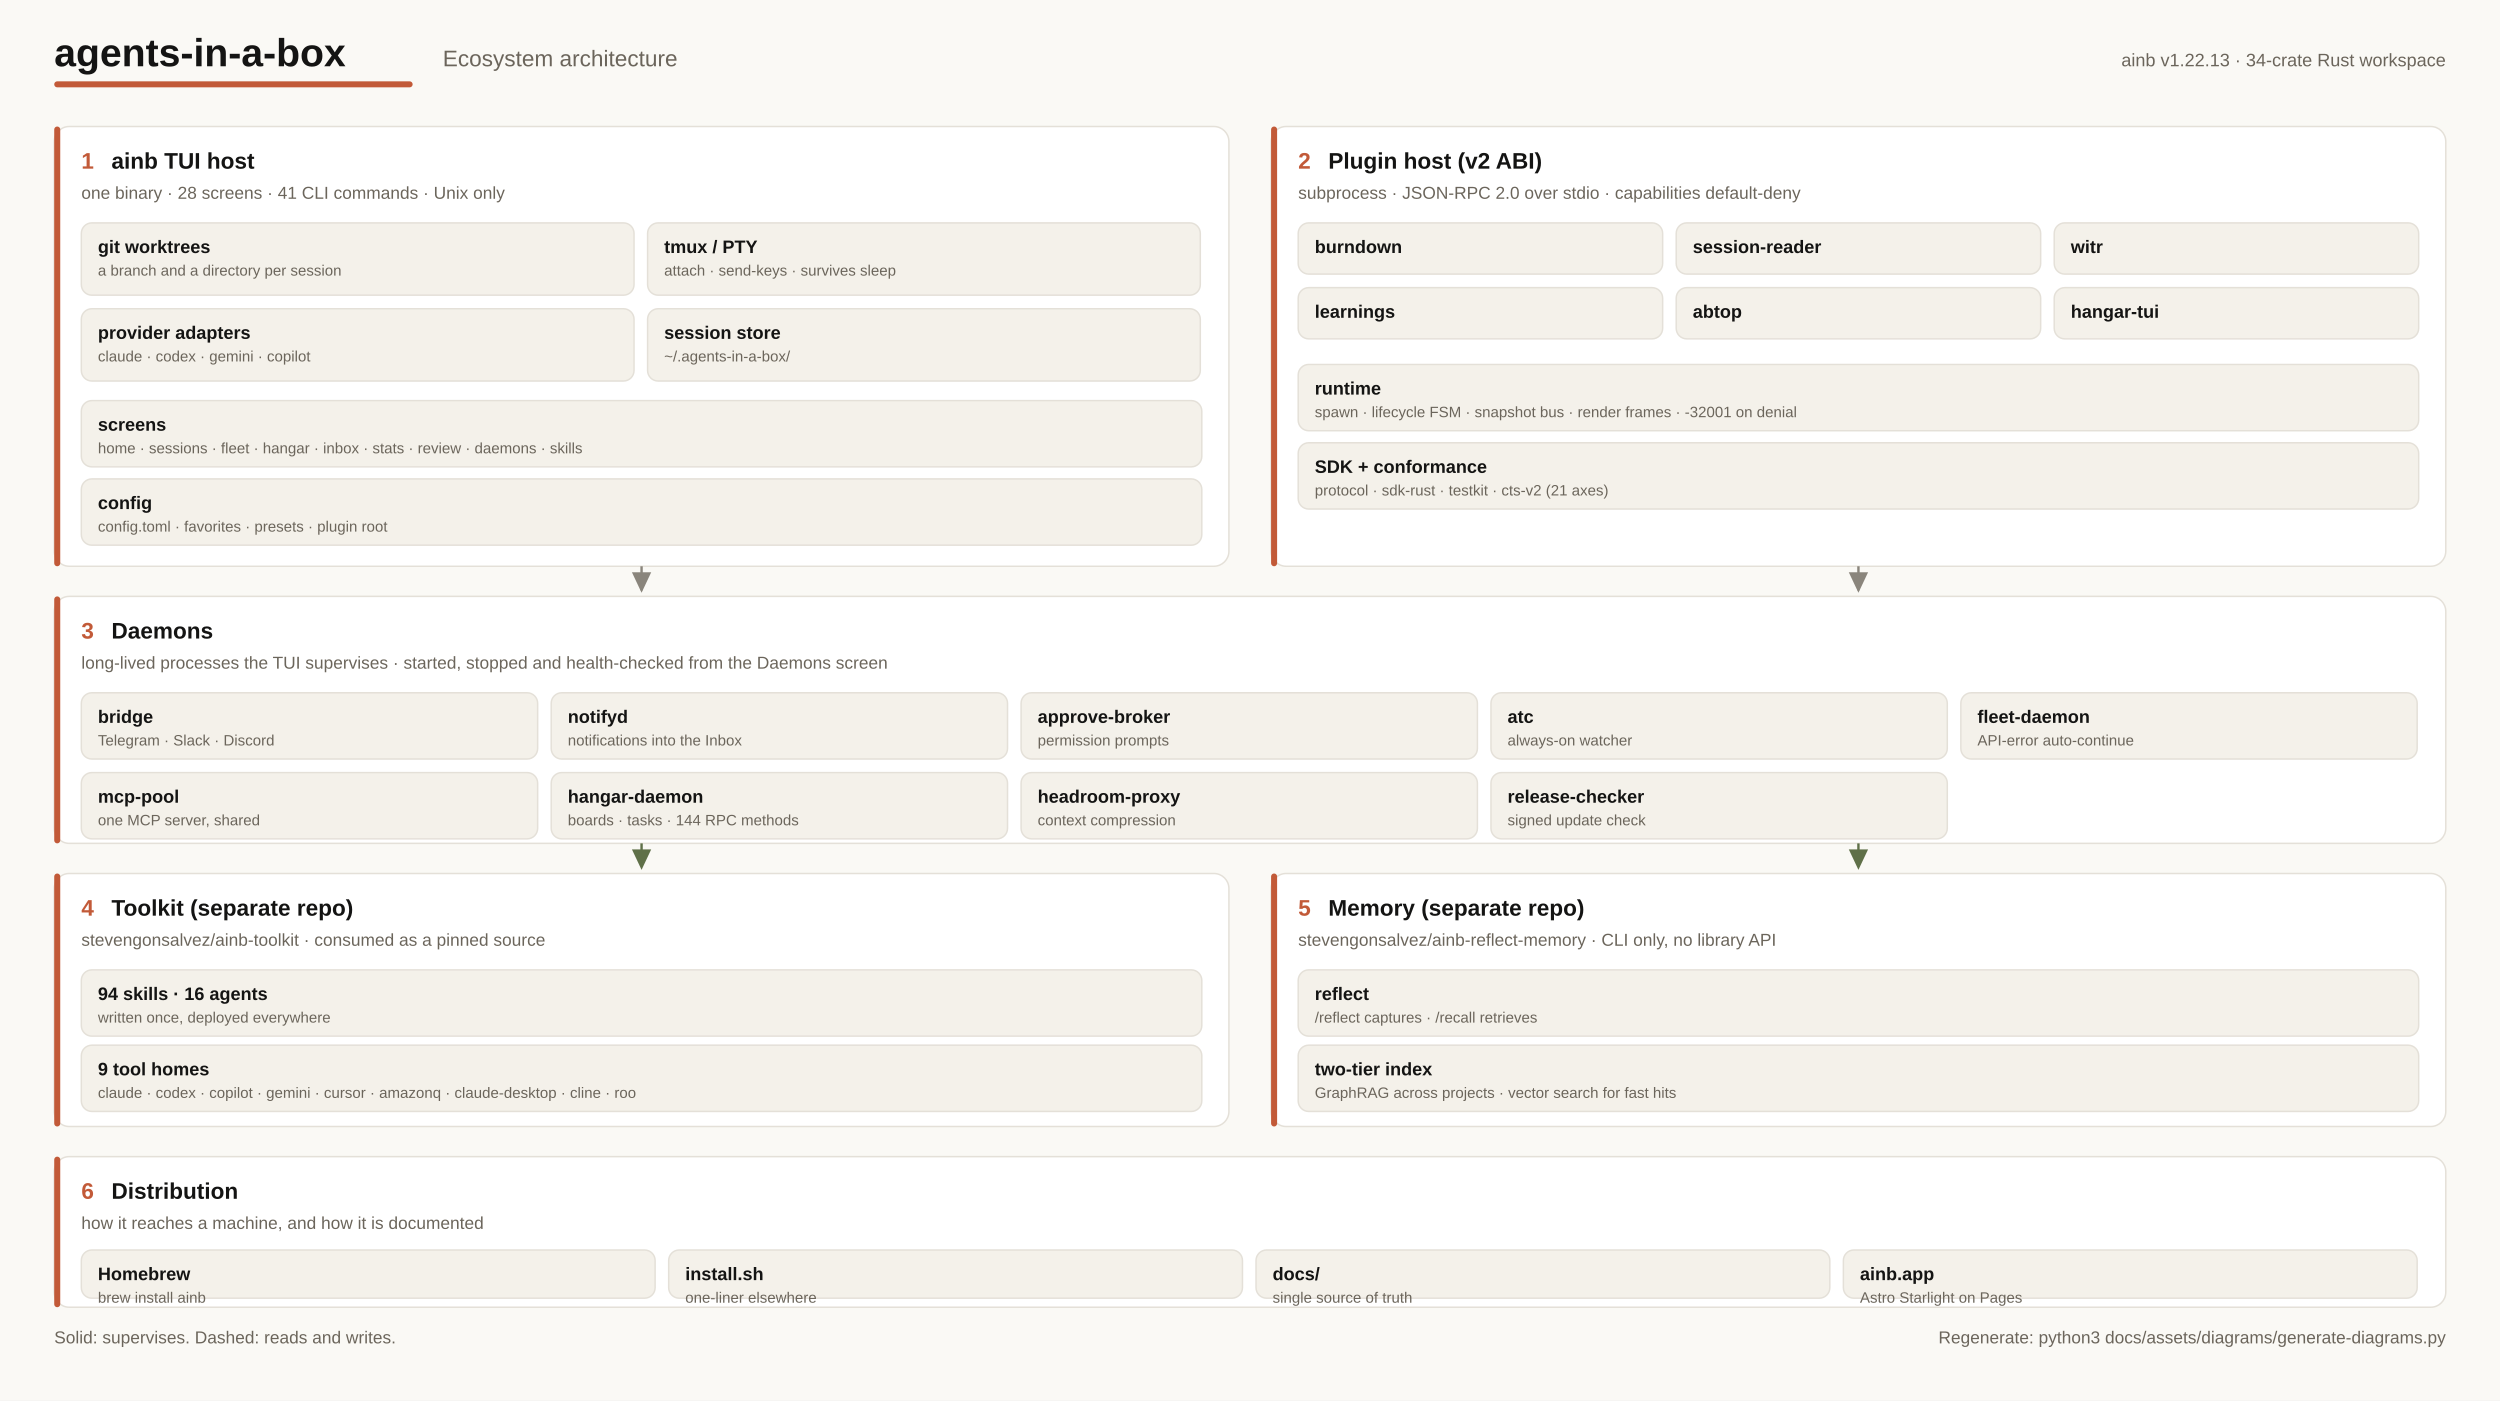
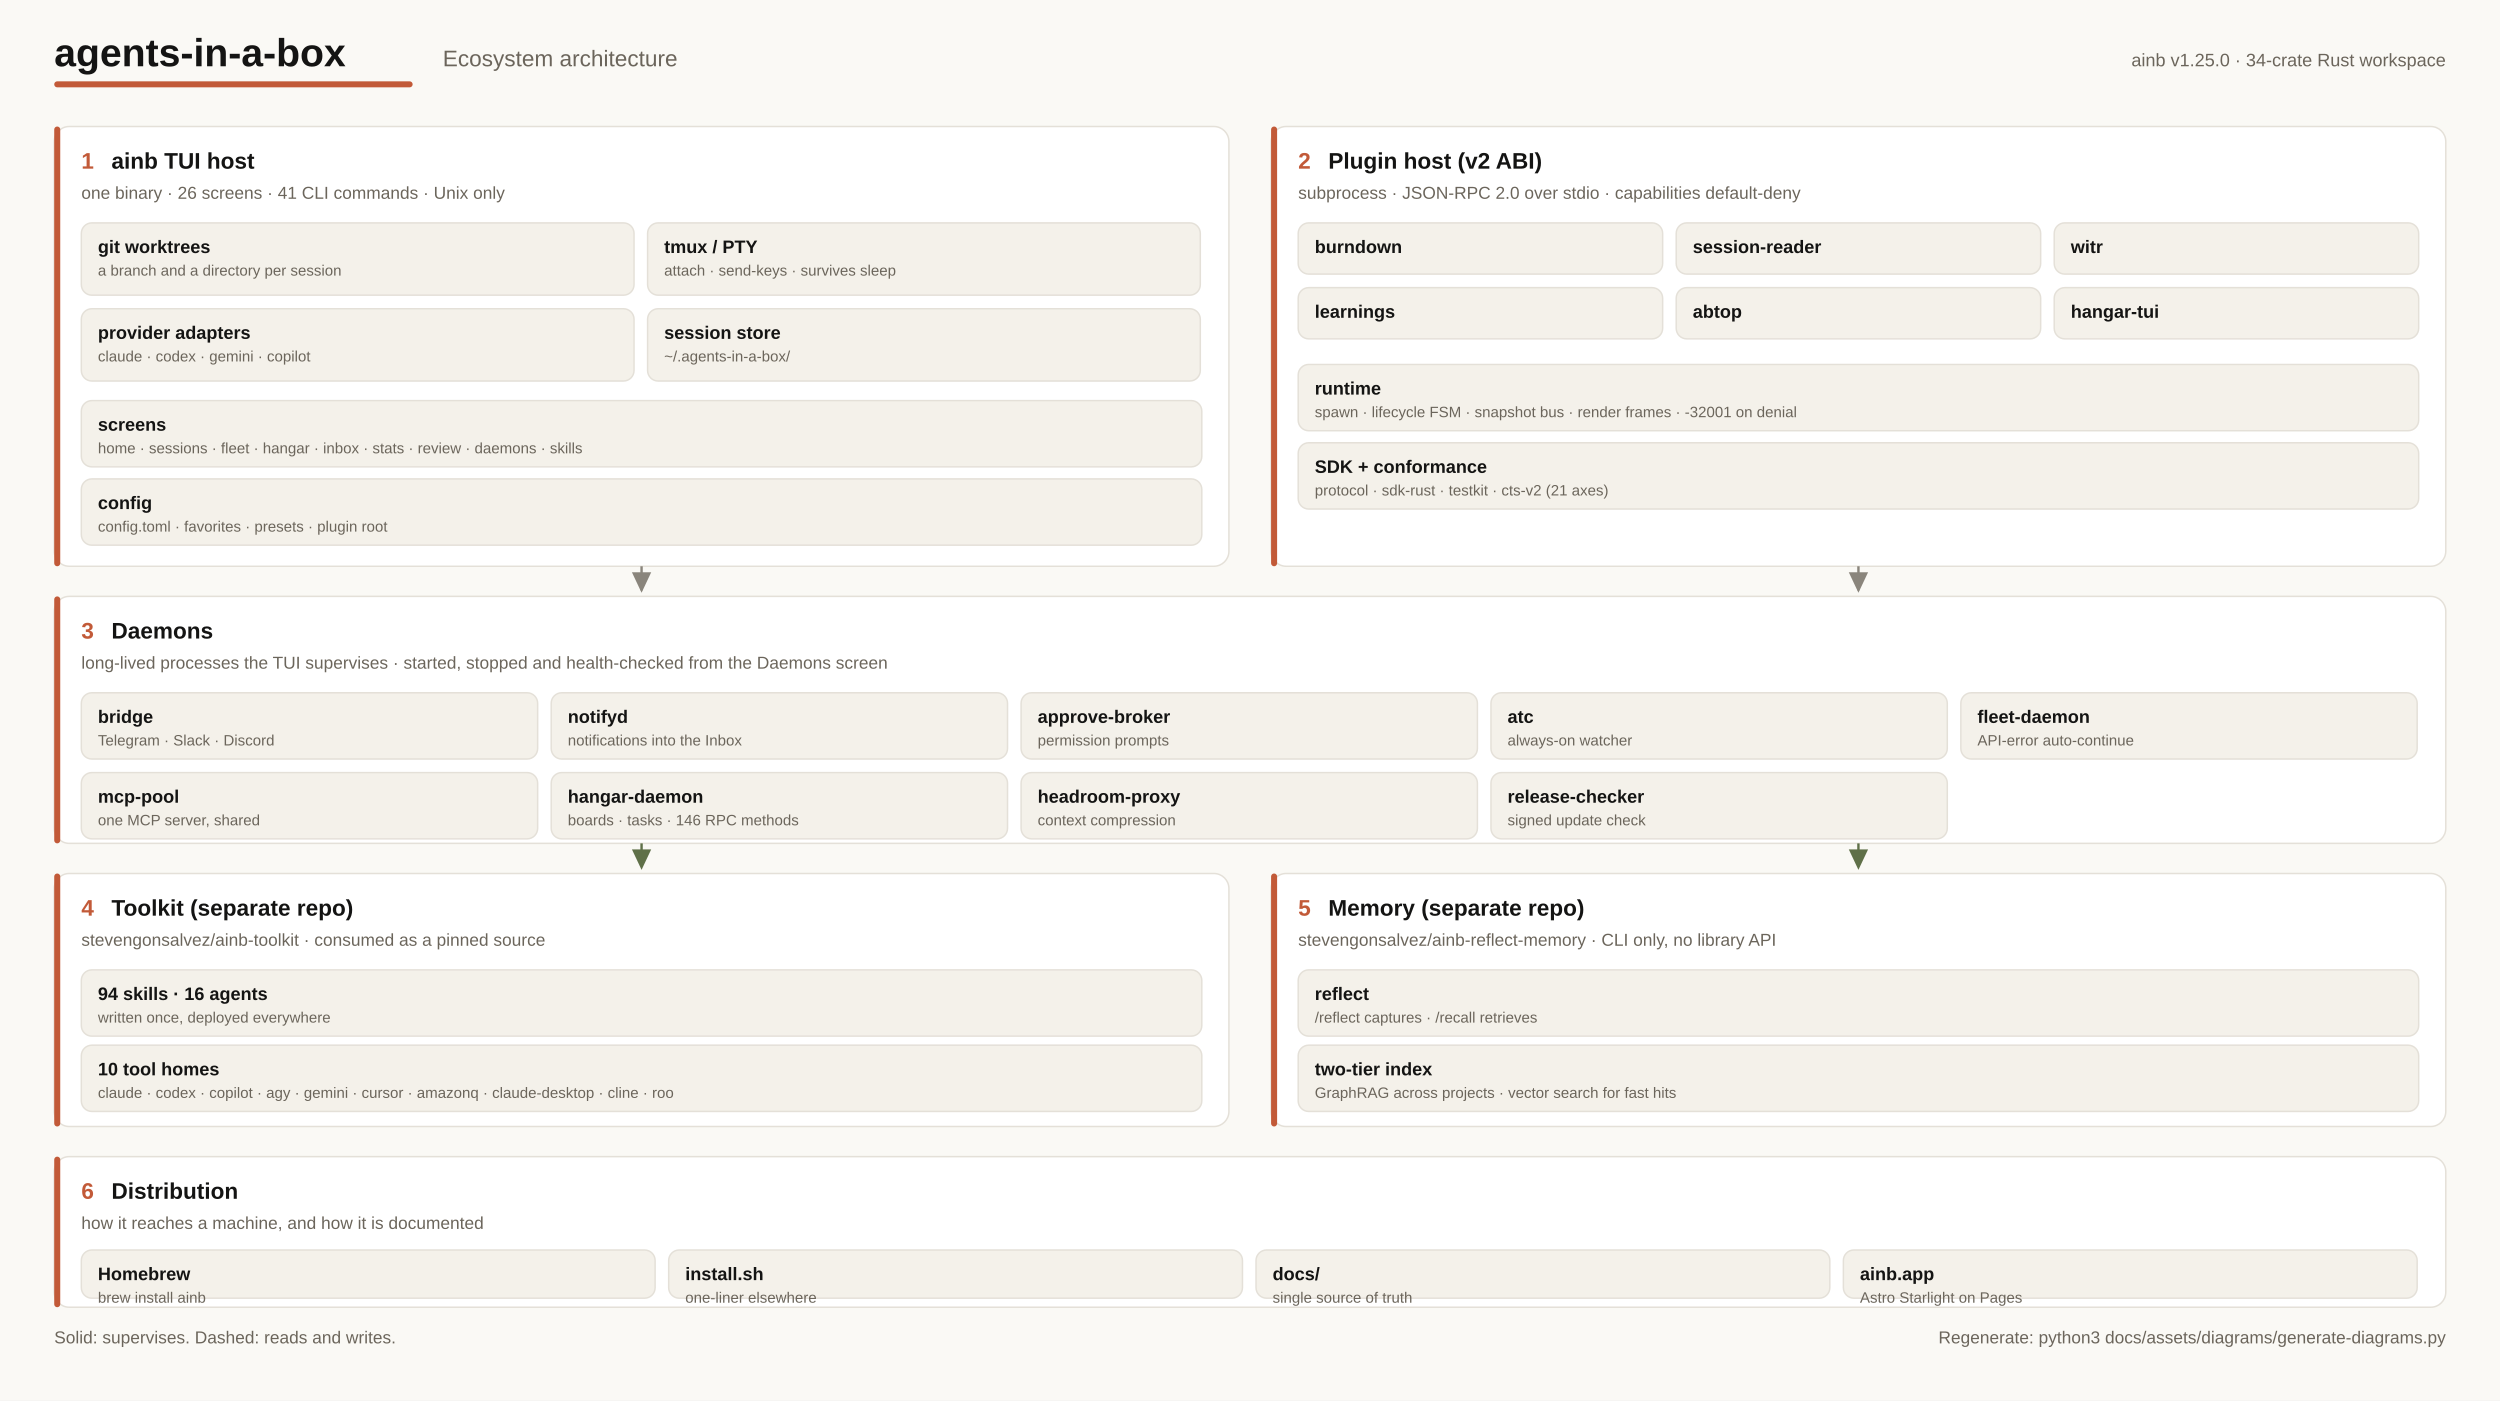
<svg xmlns="http://www.w3.org/2000/svg" viewBox="0 0 1660 930" width="1660" height="930" role="img" aria-label="agents-in-a-box ecosystem architecture: the TUI host, the v2 plugin host, the daemons it supervises, the separate toolkit and memory repos, and distribution">
  <style>text{font-family:-apple-system,BlinkMacSystemFont,"Segoe UI","Helvetica Neue",Arial,sans-serif;}@media (prefers-color-scheme: dark){.bg{fill:#0F0F18;}.ink{fill:#DCDCE6;}.mute{fill:#9A9AB0;}.accent{fill:#E08A63;}.accentfill{fill:#E08A63;}.card{fill:#191923;stroke:#2E2E3E;}.chip{fill:#20202C;stroke:#2E2E3E;}.line{stroke:#7A7A92;}.alt{stroke:#8FA86B;}.linefill{fill:#7A7A92;}.altfill{fill:#8FA86B;}}</style>
  <defs>
    <marker id="arr" markerWidth="9" markerHeight="8" refX="7.5" refY="4" orient="auto">
      <polygon points="0 0, 8.5 4, 0 8" class="linefill" fill="#8A857C" />
    </marker>
    <marker id="arrAlt" markerWidth="9" markerHeight="8" refX="7.5" refY="4" orient="auto">
      <polygon points="0 0, 8.5 4, 0 8" class="altfill" fill="#5F7048" />
    </marker>
  </defs>
  <rect width="1660" height="930" class="bg" fill="#FAF9F5" />
  <text x="36" y="44" font-size="26" class="ink" fill="#141413" text-anchor="start" font-weight="800">agents-in-a-box</text>
  <rect x="36" y="54" width="238" height="4" rx="2" class="accentfill" fill="#C25A38" />
  <text x="294" y="44" font-size="15" class="mute" fill="#6B655B" text-anchor="start">Ecosystem architecture</text>
-   <text x="1624" y="44" font-size="12" class="mute" fill="#6B655B" text-anchor="end">ainb v1.22.13 · 34-crate Rust workspace</text>
+   <text x="1624" y="44" font-size="12" class="mute" fill="#6B655B" text-anchor="end">ainb v1.25.0 · 34-crate Rust workspace</text>
  <rect x="36" y="84" width="780" height="292" rx="10" class="card" fill="#FFFFFF" stroke="#E4E0D8" stroke-width="1" />
  <rect x="36" y="84" width="4" height="292" rx="2" class="accentfill" fill="#C25A38" />
  <text x="54" y="112" font-size="15" class="accent" fill="#C25A38" text-anchor="start" font-weight="800">1</text>
  <text x="74" y="112" font-size="15" class="ink" fill="#141413" text-anchor="start" font-weight="700">ainb TUI host</text>
-   <text x="54" y="132" font-size="11.5" class="mute" fill="#6B655B" text-anchor="start">one binary · 28 screens · 41 CLI commands · Unix only</text>
+   <text x="54" y="132" font-size="11.5" class="mute" fill="#6B655B" text-anchor="start">one binary · 26 screens · 41 CLI commands · Unix only</text>
  <rect x="54" y="148" width="367" height="48" rx="7" class="chip" fill="#F4F1EA" stroke="#E4E0D8" stroke-width="1" />
  <text x="65" y="168" font-size="12" class="ink" fill="#141413" text-anchor="start" font-weight="600">git worktrees</text>
  <text x="65" y="183" font-size="10" class="mute" fill="#6B655B" text-anchor="start">a branch and a directory per session</text>
  <rect x="430" y="148" width="367" height="48" rx="7" class="chip" fill="#F4F1EA" stroke="#E4E0D8" stroke-width="1" />
  <text x="441" y="168" font-size="12" class="ink" fill="#141413" text-anchor="start" font-weight="600">tmux / PTY</text>
  <text x="441" y="183" font-size="10" class="mute" fill="#6B655B" text-anchor="start">attach · send-keys · survives sleep</text>
  <rect x="54" y="205" width="367" height="48" rx="7" class="chip" fill="#F4F1EA" stroke="#E4E0D8" stroke-width="1" />
  <text x="65" y="225" font-size="12" class="ink" fill="#141413" text-anchor="start" font-weight="600">provider adapters</text>
  <text x="65" y="240" font-size="10" class="mute" fill="#6B655B" text-anchor="start">claude · codex · gemini · copilot</text>
  <rect x="430" y="205" width="367" height="48" rx="7" class="chip" fill="#F4F1EA" stroke="#E4E0D8" stroke-width="1" />
  <text x="441" y="225" font-size="12" class="ink" fill="#141413" text-anchor="start" font-weight="600">session store</text>
  <text x="441" y="240" font-size="10" class="mute" fill="#6B655B" text-anchor="start">~/.agents-in-a-box/</text>
  <rect x="54" y="266" width="744" height="44" rx="7" class="chip" fill="#F4F1EA" stroke="#E4E0D8" stroke-width="1" />
  <text x="65" y="286" font-size="12" class="ink" fill="#141413" text-anchor="start" font-weight="600">screens</text>
  <text x="65" y="301" font-size="10" class="mute" fill="#6B655B" text-anchor="start">home · sessions · fleet · hangar · inbox · stats · review · daemons · skills</text>
  <rect x="54" y="318" width="744" height="44" rx="7" class="chip" fill="#F4F1EA" stroke="#E4E0D8" stroke-width="1" />
  <text x="65" y="338" font-size="12" class="ink" fill="#141413" text-anchor="start" font-weight="600">config</text>
  <text x="65" y="353" font-size="10" class="mute" fill="#6B655B" text-anchor="start">config.toml · favorites · presets · plugin root</text>
  <rect x="844" y="84" width="780" height="292" rx="10" class="card" fill="#FFFFFF" stroke="#E4E0D8" stroke-width="1" />
  <rect x="844" y="84" width="4" height="292" rx="2" class="accentfill" fill="#C25A38" />
  <text x="862" y="112" font-size="15" class="accent" fill="#C25A38" text-anchor="start" font-weight="800">2</text>
  <text x="882" y="112" font-size="15" class="ink" fill="#141413" text-anchor="start" font-weight="700">Plugin host (v2 ABI)</text>
  <text x="862" y="132" font-size="11.5" class="mute" fill="#6B655B" text-anchor="start">subprocess · JSON-RPC 2.0 over stdio · capabilities default-deny</text>
  <rect x="862" y="148" width="242" height="34" rx="7" class="chip" fill="#F4F1EA" stroke="#E4E0D8" stroke-width="1" />
  <text x="873" y="168" font-size="12" class="ink" fill="#141413" text-anchor="start" font-weight="600">burndown</text>
  <rect x="1113" y="148" width="242" height="34" rx="7" class="chip" fill="#F4F1EA" stroke="#E4E0D8" stroke-width="1" />
  <text x="1124" y="168" font-size="12" class="ink" fill="#141413" text-anchor="start" font-weight="600">session-reader</text>
  <rect x="1364" y="148" width="242" height="34" rx="7" class="chip" fill="#F4F1EA" stroke="#E4E0D8" stroke-width="1" />
  <text x="1375" y="168" font-size="12" class="ink" fill="#141413" text-anchor="start" font-weight="600">witr</text>
  <rect x="862" y="191" width="242" height="34" rx="7" class="chip" fill="#F4F1EA" stroke="#E4E0D8" stroke-width="1" />
  <text x="873" y="211" font-size="12" class="ink" fill="#141413" text-anchor="start" font-weight="600">learnings</text>
  <rect x="1113" y="191" width="242" height="34" rx="7" class="chip" fill="#F4F1EA" stroke="#E4E0D8" stroke-width="1" />
  <text x="1124" y="211" font-size="12" class="ink" fill="#141413" text-anchor="start" font-weight="600">abtop</text>
  <rect x="1364" y="191" width="242" height="34" rx="7" class="chip" fill="#F4F1EA" stroke="#E4E0D8" stroke-width="1" />
  <text x="1375" y="211" font-size="12" class="ink" fill="#141413" text-anchor="start" font-weight="600">hangar-tui</text>
  <rect x="862" y="242" width="744" height="44" rx="7" class="chip" fill="#F4F1EA" stroke="#E4E0D8" stroke-width="1" />
  <text x="873" y="262" font-size="12" class="ink" fill="#141413" text-anchor="start" font-weight="600">runtime</text>
  <text x="873" y="277" font-size="10" class="mute" fill="#6B655B" text-anchor="start">spawn · lifecycle FSM · snapshot bus · render frames · -32001 on denial</text>
  <rect x="862" y="294" width="744" height="44" rx="7" class="chip" fill="#F4F1EA" stroke="#E4E0D8" stroke-width="1" />
  <text x="873" y="314" font-size="12" class="ink" fill="#141413" text-anchor="start" font-weight="600">SDK + conformance</text>
  <text x="873" y="329" font-size="10" class="mute" fill="#6B655B" text-anchor="start">protocol · sdk-rust · testkit · cts-v2 (21 axes)</text>
  <rect x="36" y="396" width="1588" height="164" rx="10" class="card" fill="#FFFFFF" stroke="#E4E0D8" stroke-width="1" />
  <rect x="36" y="396" width="4" height="164" rx="2" class="accentfill" fill="#C25A38" />
  <text x="54" y="424" font-size="15" class="accent" fill="#C25A38" text-anchor="start" font-weight="800">3</text>
  <text x="74" y="424" font-size="15" class="ink" fill="#141413" text-anchor="start" font-weight="700">Daemons</text>
  <text x="54" y="444" font-size="11.5" class="mute" fill="#6B655B" text-anchor="start">long-lived processes the TUI supervises · started, stopped and health-checked from the Daemons screen</text>
  <rect x="54" y="460" width="303" height="44" rx="7" class="chip" fill="#F4F1EA" stroke="#E4E0D8" stroke-width="1" />
  <text x="65" y="480" font-size="12" class="ink" fill="#141413" text-anchor="start" font-weight="600">bridge</text>
  <text x="65" y="495" font-size="10" class="mute" fill="#6B655B" text-anchor="start">Telegram · Slack · Discord</text>
  <rect x="366" y="460" width="303" height="44" rx="7" class="chip" fill="#F4F1EA" stroke="#E4E0D8" stroke-width="1" />
  <text x="377" y="480" font-size="12" class="ink" fill="#141413" text-anchor="start" font-weight="600">notifyd</text>
  <text x="377" y="495" font-size="10" class="mute" fill="#6B655B" text-anchor="start">notifications into the Inbox</text>
  <rect x="678" y="460" width="303" height="44" rx="7" class="chip" fill="#F4F1EA" stroke="#E4E0D8" stroke-width="1" />
  <text x="689" y="480" font-size="12" class="ink" fill="#141413" text-anchor="start" font-weight="600">approve-broker</text>
  <text x="689" y="495" font-size="10" class="mute" fill="#6B655B" text-anchor="start">permission prompts</text>
  <rect x="990" y="460" width="303" height="44" rx="7" class="chip" fill="#F4F1EA" stroke="#E4E0D8" stroke-width="1" />
  <text x="1001" y="480" font-size="12" class="ink" fill="#141413" text-anchor="start" font-weight="600">atc</text>
  <text x="1001" y="495" font-size="10" class="mute" fill="#6B655B" text-anchor="start">always-on watcher</text>
  <rect x="1302" y="460" width="303" height="44" rx="7" class="chip" fill="#F4F1EA" stroke="#E4E0D8" stroke-width="1" />
  <text x="1313" y="480" font-size="12" class="ink" fill="#141413" text-anchor="start" font-weight="600">fleet-daemon</text>
  <text x="1313" y="495" font-size="10" class="mute" fill="#6B655B" text-anchor="start">API-error auto-continue</text>
  <rect x="54" y="513" width="303" height="44" rx="7" class="chip" fill="#F4F1EA" stroke="#E4E0D8" stroke-width="1" />
  <text x="65" y="533" font-size="12" class="ink" fill="#141413" text-anchor="start" font-weight="600">mcp-pool</text>
  <text x="65" y="548" font-size="10" class="mute" fill="#6B655B" text-anchor="start">one MCP server, shared</text>
  <rect x="366" y="513" width="303" height="44" rx="7" class="chip" fill="#F4F1EA" stroke="#E4E0D8" stroke-width="1" />
  <text x="377" y="533" font-size="12" class="ink" fill="#141413" text-anchor="start" font-weight="600">hangar-daemon</text>
-   <text x="377" y="548" font-size="10" class="mute" fill="#6B655B" text-anchor="start">boards · tasks · 144 RPC methods</text>
+   <text x="377" y="548" font-size="10" class="mute" fill="#6B655B" text-anchor="start">boards · tasks · 146 RPC methods</text>
  <rect x="678" y="513" width="303" height="44" rx="7" class="chip" fill="#F4F1EA" stroke="#E4E0D8" stroke-width="1" />
  <text x="689" y="533" font-size="12" class="ink" fill="#141413" text-anchor="start" font-weight="600">headroom-proxy</text>
  <text x="689" y="548" font-size="10" class="mute" fill="#6B655B" text-anchor="start">context compression</text>
  <rect x="990" y="513" width="303" height="44" rx="7" class="chip" fill="#F4F1EA" stroke="#E4E0D8" stroke-width="1" />
  <text x="1001" y="533" font-size="12" class="ink" fill="#141413" text-anchor="start" font-weight="600">release-checker</text>
  <text x="1001" y="548" font-size="10" class="mute" fill="#6B655B" text-anchor="start">signed update check</text>
  <rect x="36" y="580" width="780" height="168" rx="10" class="card" fill="#FFFFFF" stroke="#E4E0D8" stroke-width="1" />
  <rect x="36" y="580" width="4" height="168" rx="2" class="accentfill" fill="#C25A38" />
  <text x="54" y="608" font-size="15" class="accent" fill="#C25A38" text-anchor="start" font-weight="800">4</text>
  <text x="74" y="608" font-size="15" class="ink" fill="#141413" text-anchor="start" font-weight="700">Toolkit (separate repo)</text>
  <text x="54" y="628" font-size="11.5" class="mute" fill="#6B655B" text-anchor="start">stevengonsalvez/ainb-toolkit · consumed as a pinned source</text>
  <rect x="54" y="644" width="744" height="44" rx="7" class="chip" fill="#F4F1EA" stroke="#E4E0D8" stroke-width="1" />
  <text x="65" y="664" font-size="12" class="ink" fill="#141413" text-anchor="start" font-weight="600">94 skills · 16 agents</text>
  <text x="65" y="679" font-size="10" class="mute" fill="#6B655B" text-anchor="start">written once, deployed everywhere</text>
  <rect x="54" y="694" width="744" height="44" rx="7" class="chip" fill="#F4F1EA" stroke="#E4E0D8" stroke-width="1" />
-   <text x="65" y="714" font-size="12" class="ink" fill="#141413" text-anchor="start" font-weight="600">9 tool homes</text>
-   <text x="65" y="729" font-size="10" class="mute" fill="#6B655B" text-anchor="start">claude · codex · copilot · gemini · cursor · amazonq · claude-desktop · cline · roo</text>
+   <text x="65" y="714" font-size="12" class="ink" fill="#141413" text-anchor="start" font-weight="600">10 tool homes</text>
+   <text x="65" y="729" font-size="10" class="mute" fill="#6B655B" text-anchor="start">claude · codex · copilot · agy · gemini · cursor · amazonq · claude-desktop · cline · roo</text>
  <rect x="844" y="580" width="780" height="168" rx="10" class="card" fill="#FFFFFF" stroke="#E4E0D8" stroke-width="1" />
  <rect x="844" y="580" width="4" height="168" rx="2" class="accentfill" fill="#C25A38" />
  <text x="862" y="608" font-size="15" class="accent" fill="#C25A38" text-anchor="start" font-weight="800">5</text>
  <text x="882" y="608" font-size="15" class="ink" fill="#141413" text-anchor="start" font-weight="700">Memory (separate repo)</text>
  <text x="862" y="628" font-size="11.5" class="mute" fill="#6B655B" text-anchor="start">stevengonsalvez/ainb-reflect-memory · CLI only, no library API</text>
  <rect x="862" y="644" width="744" height="44" rx="7" class="chip" fill="#F4F1EA" stroke="#E4E0D8" stroke-width="1" />
  <text x="873" y="664" font-size="12" class="ink" fill="#141413" text-anchor="start" font-weight="600">reflect</text>
  <text x="873" y="679" font-size="10" class="mute" fill="#6B655B" text-anchor="start">/reflect captures · /recall retrieves</text>
  <rect x="862" y="694" width="744" height="44" rx="7" class="chip" fill="#F4F1EA" stroke="#E4E0D8" stroke-width="1" />
  <text x="873" y="714" font-size="12" class="ink" fill="#141413" text-anchor="start" font-weight="600">two-tier index</text>
  <text x="873" y="729" font-size="10" class="mute" fill="#6B655B" text-anchor="start">GraphRAG across projects · vector search for fast hits</text>
  <rect x="36" y="768" width="1588" height="100" rx="10" class="card" fill="#FFFFFF" stroke="#E4E0D8" stroke-width="1" />
  <rect x="36" y="768" width="4" height="100" rx="2" class="accentfill" fill="#C25A38" />
  <text x="54" y="796" font-size="15" class="accent" fill="#C25A38" text-anchor="start" font-weight="800">6</text>
  <text x="74" y="796" font-size="15" class="ink" fill="#141413" text-anchor="start" font-weight="700">Distribution</text>
  <text x="54" y="816" font-size="11.5" class="mute" fill="#6B655B" text-anchor="start">how it reaches a machine, and how it is documented</text>
  <rect x="54" y="830" width="381" height="32" rx="7" class="chip" fill="#F4F1EA" stroke="#E4E0D8" stroke-width="1" />
  <text x="65" y="850" font-size="12" class="ink" fill="#141413" text-anchor="start" font-weight="600">Homebrew</text>
  <text x="65" y="865" font-size="10" class="mute" fill="#6B655B" text-anchor="start">brew install ainb</text>
  <rect x="444" y="830" width="381" height="32" rx="7" class="chip" fill="#F4F1EA" stroke="#E4E0D8" stroke-width="1" />
  <text x="455" y="850" font-size="12" class="ink" fill="#141413" text-anchor="start" font-weight="600">install.sh</text>
  <text x="455" y="865" font-size="10" class="mute" fill="#6B655B" text-anchor="start">one-liner elsewhere</text>
  <rect x="834" y="830" width="381" height="32" rx="7" class="chip" fill="#F4F1EA" stroke="#E4E0D8" stroke-width="1" />
  <text x="845" y="850" font-size="12" class="ink" fill="#141413" text-anchor="start" font-weight="600">docs/</text>
  <text x="845" y="865" font-size="10" class="mute" fill="#6B655B" text-anchor="start">single source of truth</text>
  <rect x="1224" y="830" width="381" height="32" rx="7" class="chip" fill="#F4F1EA" stroke="#E4E0D8" stroke-width="1" />
  <text x="1235" y="850" font-size="12" class="ink" fill="#141413" text-anchor="start" font-weight="600">ainb.app</text>
  <text x="1235" y="865" font-size="10" class="mute" fill="#6B655B" text-anchor="start">Astro Starlight on Pages</text>
  <path d="M426 376 L426 392" class="line" fill="none" stroke="#8A857C" stroke-width="1.6" marker-end="url(#arr)" />
  <path d="M1234 376 L1234 392" class="line" fill="none" stroke="#8A857C" stroke-width="1.6" marker-end="url(#arr)" />
  <path d="M426 560 L426 576" class="alt" fill="none" stroke="#5F7048" stroke-width="1.6" stroke-dasharray="5 4" marker-end="url(#arrAlt)" />
  <path d="M1234 560 L1234 576" class="alt" fill="none" stroke="#5F7048" stroke-width="1.6" stroke-dasharray="5 4" marker-end="url(#arrAlt)" />
  <text x="36" y="892" font-size="11.5" class="mute" fill="#6B655B" text-anchor="start">Solid: supervises.   Dashed: reads and writes.</text>
  <text x="1624" y="892" font-size="11.5" class="mute" fill="#6B655B" text-anchor="end">Regenerate: python3 docs/assets/diagrams/generate-diagrams.py</text>
</svg>
